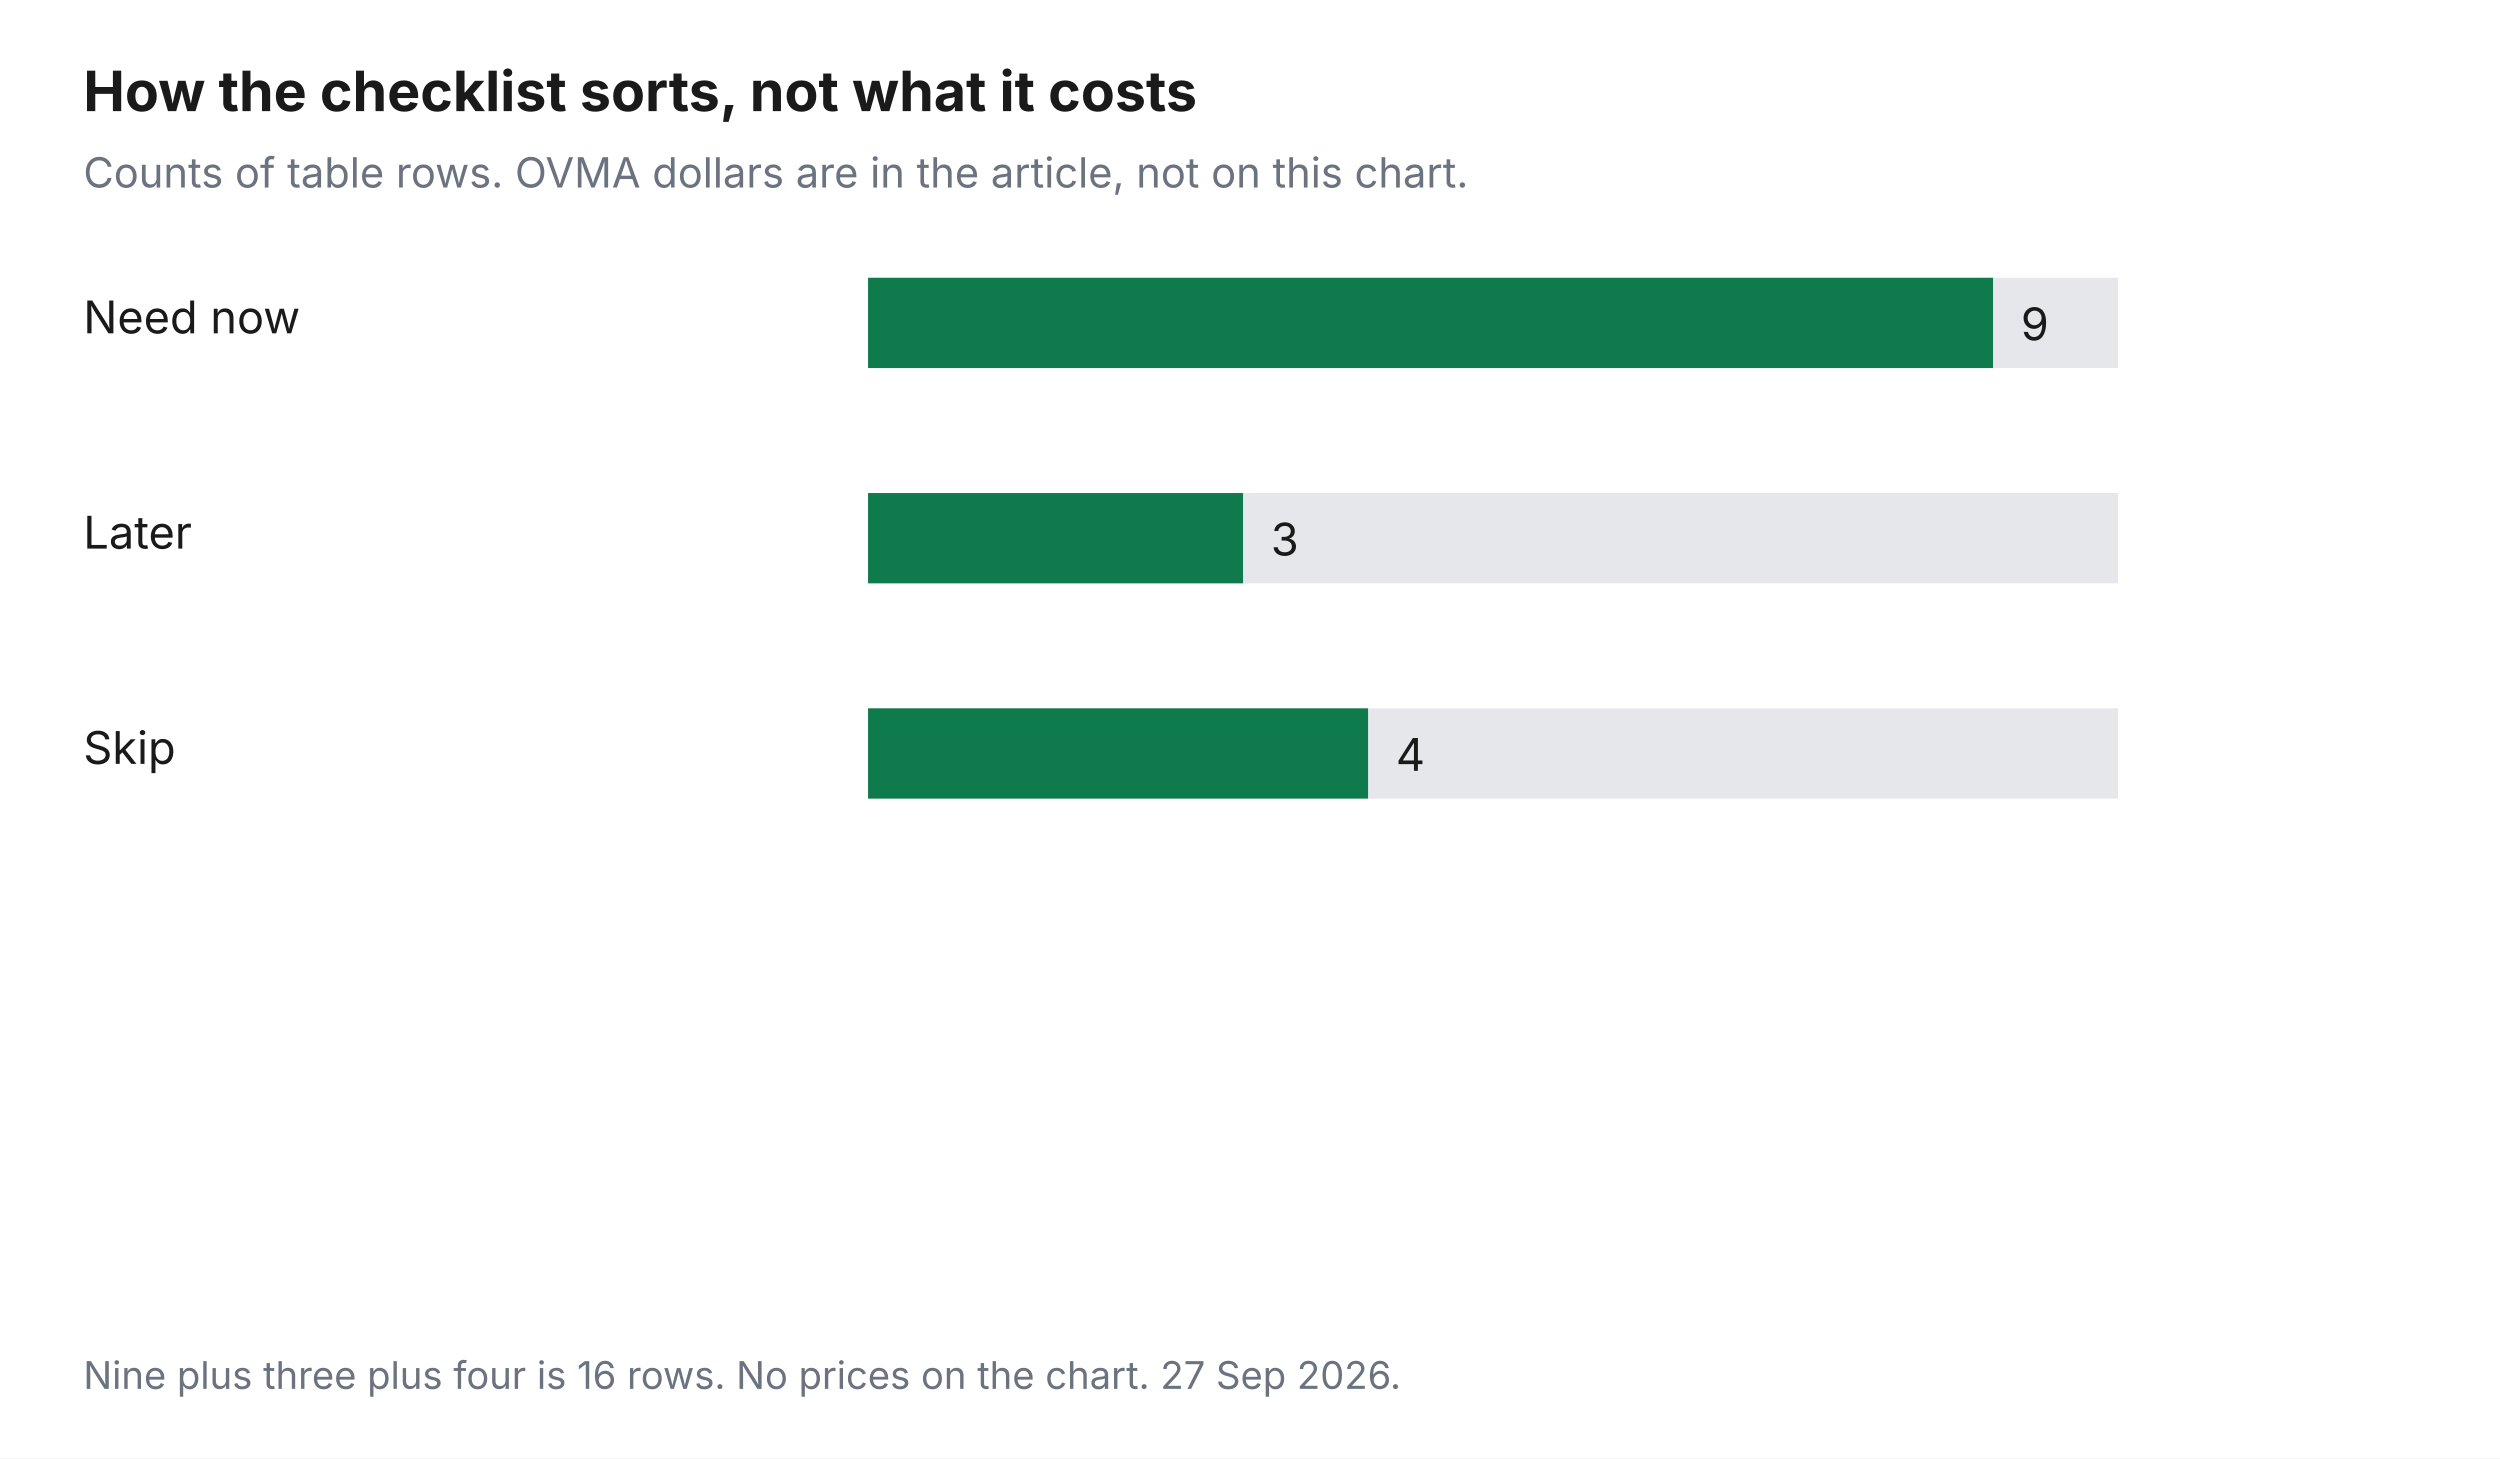
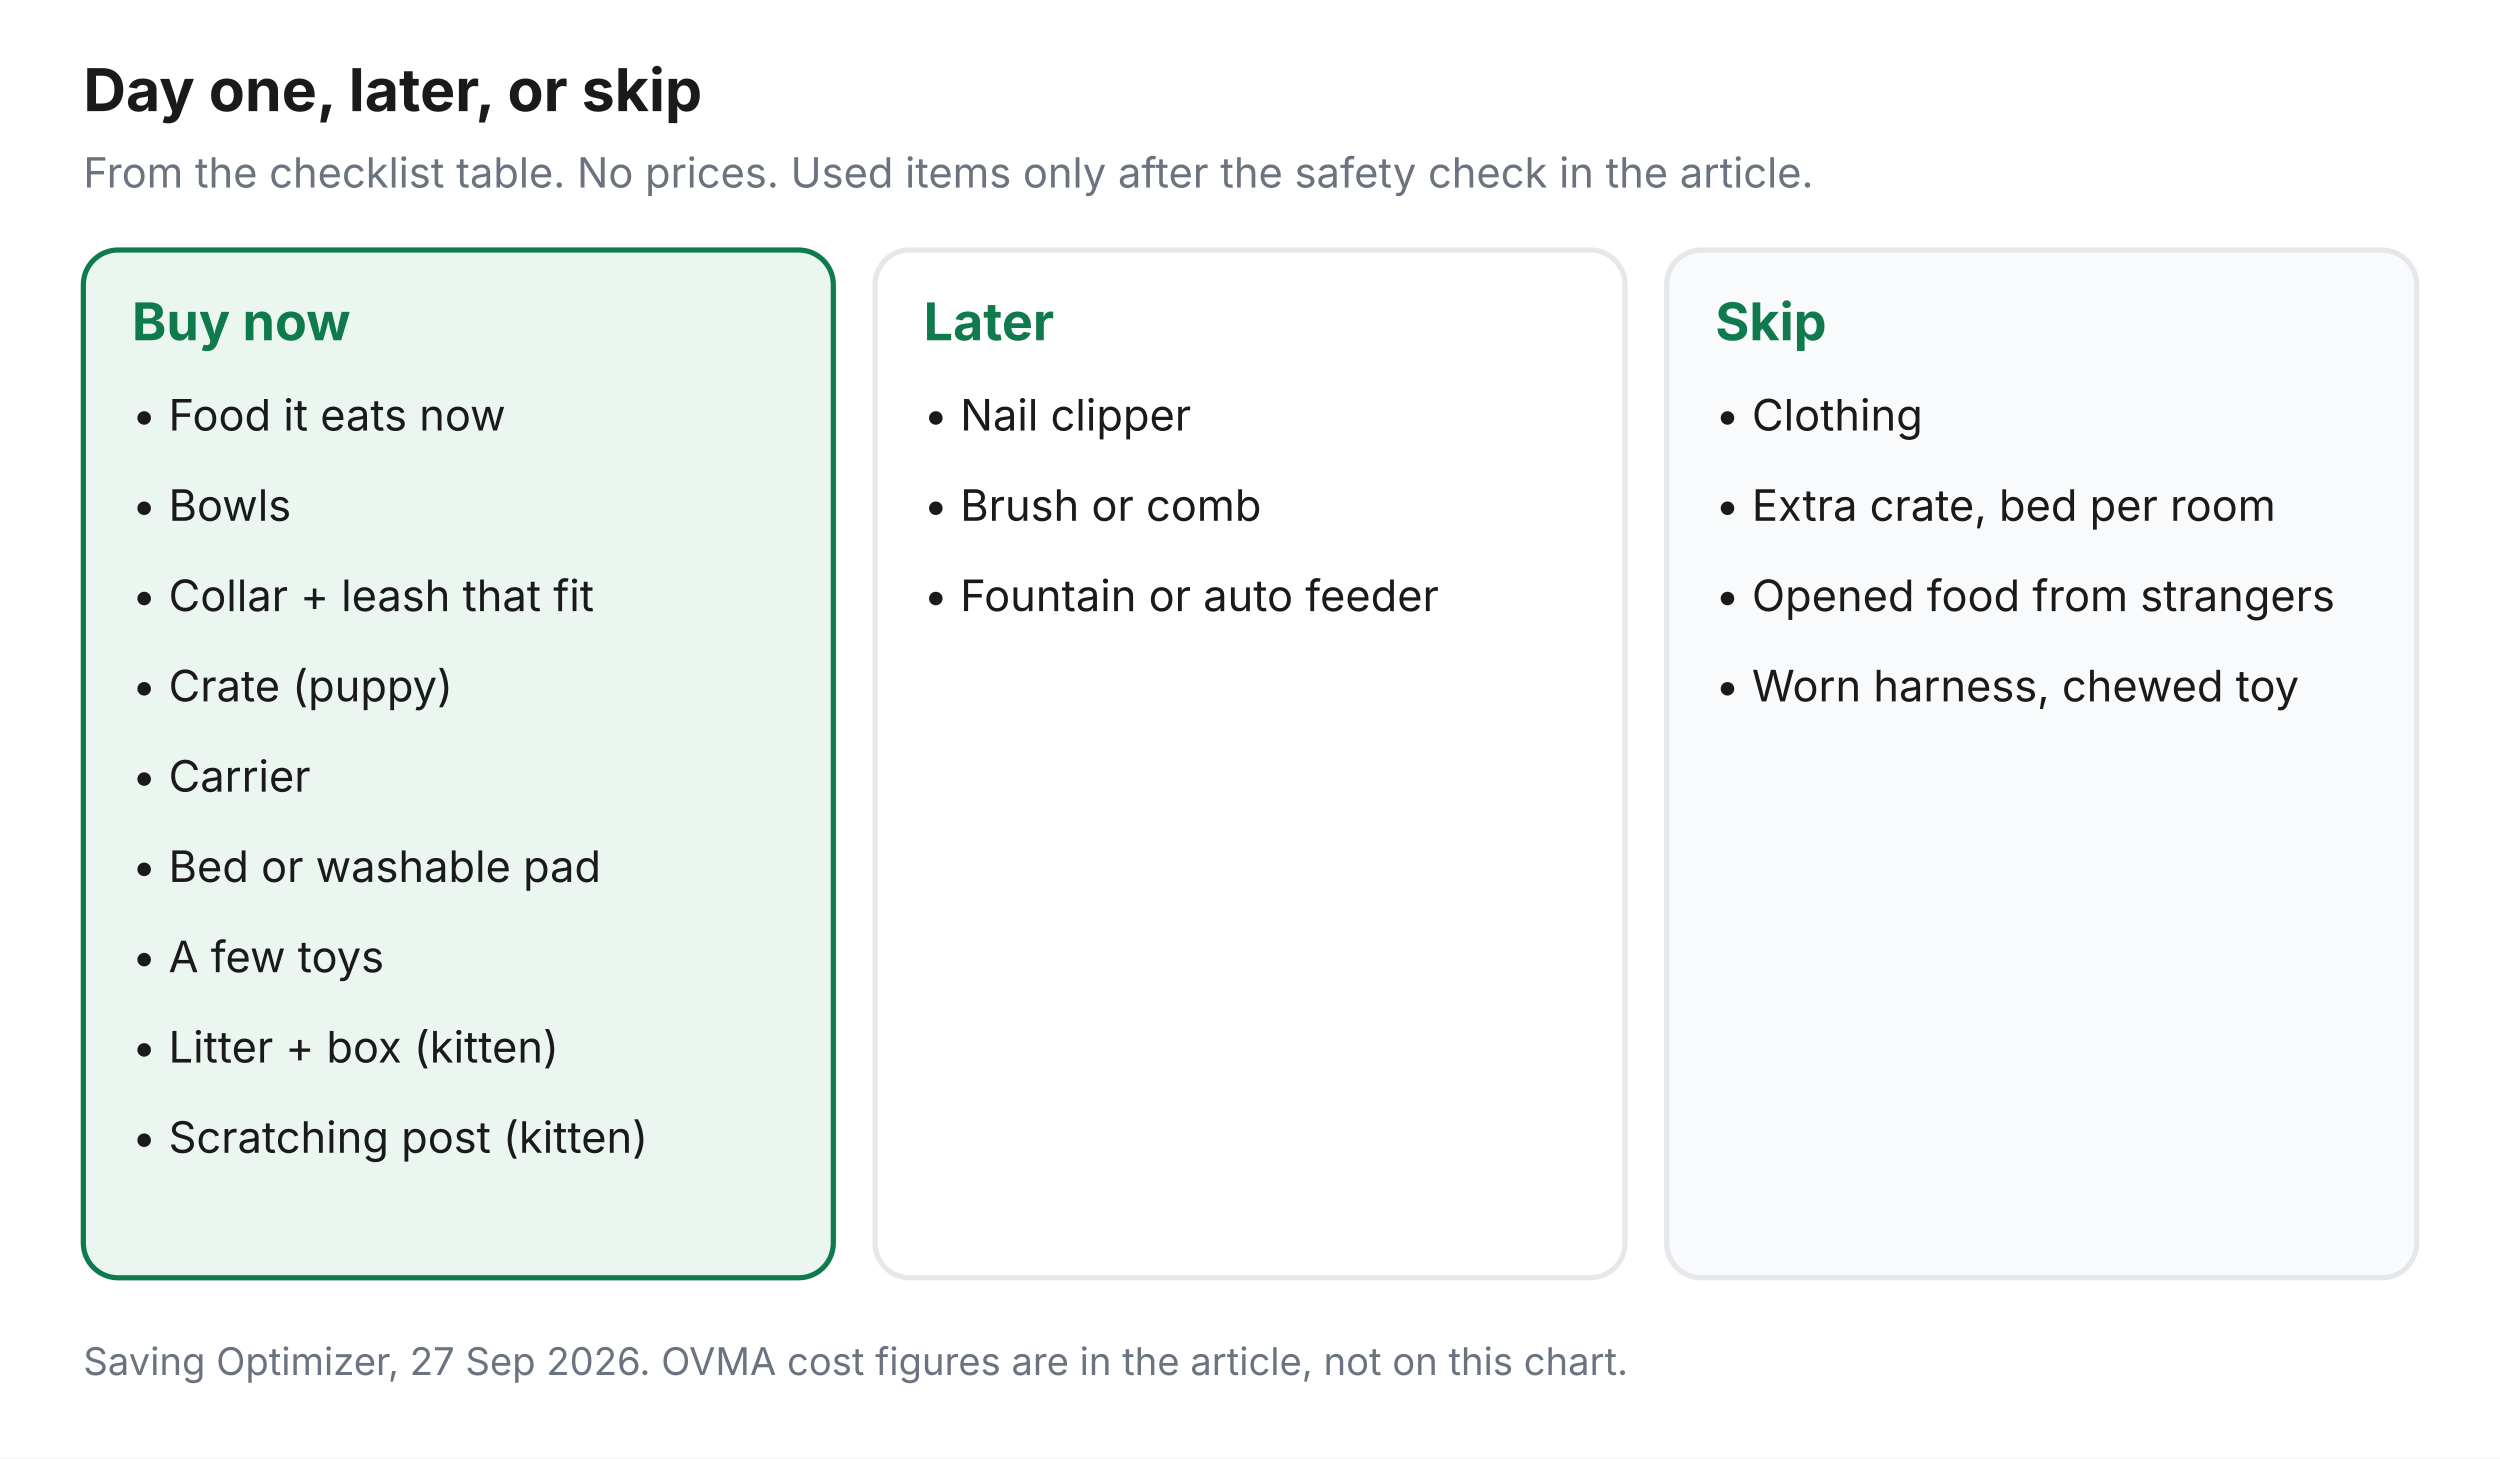
- <svg xmlns="http://www.w3.org/2000/svg" viewBox="0 0 720 420" role="img">
+ <svg xmlns="http://www.w3.org/2000/svg" viewBox="0 0 720 420" role="img" aria-labelledby="t d">
  <rect width="720" height="420" fill="#FFFFFF" />
-   <text x="24" y="32" font-family="Inter, Arial, sans-serif" font-size="16" font-weight="700" fill="#1A1A1A">How the checklist sorts, not what it costs</text>
-   <text x="24" y="54" font-family="Inter, Arial, sans-serif" font-size="12" fill="#6B7280">Counts of table rows. OVMA dollars are in the article, not on this chart.</text>
-   <text x="24" y="96" font-family="Inter, Arial, sans-serif" font-size="13" fill="#1A1A1A">Need now</text>
-   <rect x="250" y="80" width="360" height="26" fill="#E5E7EB" />
-   <rect x="250" y="80" width="324.0" height="26" fill="#0F7A4B" />
-   <text x="582.0" y="98" font-family="Inter, Arial, sans-serif" font-size="13" fill="#1A1A1A">9</text>
-   <text x="24" y="158" font-family="Inter, Arial, sans-serif" font-size="13" fill="#1A1A1A">Later</text>
-   <rect x="250" y="142" width="360" height="26" fill="#E5E7EB" />
-   <rect x="250" y="142" width="108.0" height="26" fill="#0F7A4B" />
-   <text x="366.0" y="160" font-family="Inter, Arial, sans-serif" font-size="13" fill="#1A1A1A">3</text>
-   <text x="24" y="220" font-family="Inter, Arial, sans-serif" font-size="13" fill="#1A1A1A">Skip</text>
-   <rect x="250" y="204" width="360" height="26" fill="#E5E7EB" />
-   <rect x="250" y="204" width="144.0" height="26" fill="#0F7A4B" />
-   <text x="402.0" y="222" font-family="Inter, Arial, sans-serif" font-size="13" fill="#1A1A1A">4</text>
-   <text x="24" y="400" font-family="Inter, Arial, sans-serif" font-size="11" fill="#6B7280">Nine plus three plus four is 16 rows. No prices on the chart. 27 Sep 2026.</text>
+   <text x="24" y="32" font-family="Inter, Arial, sans-serif" font-size="17" font-weight="700" fill="#1A1A1A">Day one, later, or skip</text>
+   <text x="24" y="54" font-family="Inter, Arial, sans-serif" font-size="12" fill="#6B7280">From the checklist table. No prices. Used items only after the safety check in the article.</text>
+   <rect x="24" y="72" width="216" height="296" rx="10" fill="#ECF6F1" stroke="#0F7A4B" stroke-width="1.5" />
+   <text x="38" y="98" font-family="Inter, Arial, sans-serif" font-size="15" font-weight="700" fill="#0F7A4B">Buy now</text>
+   <text x="38" y="124" font-family="Inter, Arial, sans-serif" font-size="12.5" fill="#1A1A1A">• Food it eats now</text>
+   <text x="38" y="150" font-family="Inter, Arial, sans-serif" font-size="12.5" fill="#1A1A1A">• Bowls</text>
+   <text x="38" y="176" font-family="Inter, Arial, sans-serif" font-size="12.5" fill="#1A1A1A">• Collar + leash that fit</text>
+   <text x="38" y="202" font-family="Inter, Arial, sans-serif" font-size="12.5" fill="#1A1A1A">• Crate (puppy)</text>
+   <text x="38" y="228" font-family="Inter, Arial, sans-serif" font-size="12.5" fill="#1A1A1A">• Carrier</text>
+   <text x="38" y="254" font-family="Inter, Arial, sans-serif" font-size="12.5" fill="#1A1A1A">• Bed or washable pad</text>
+   <text x="38" y="280" font-family="Inter, Arial, sans-serif" font-size="12.5" fill="#1A1A1A">• A few toys</text>
+   <text x="38" y="306" font-family="Inter, Arial, sans-serif" font-size="12.5" fill="#1A1A1A">• Litter + box (kitten)</text>
+   <text x="38" y="332" font-family="Inter, Arial, sans-serif" font-size="12.5" fill="#1A1A1A">• Scratching post (kitten)</text>
+   <rect x="252" y="72" width="216" height="296" rx="10" fill="#FFFFFF" stroke="#E5E7EB" stroke-width="1.5" />
+   <text x="266" y="98" font-family="Inter, Arial, sans-serif" font-size="15" font-weight="700" fill="#0F7A4B">Later</text>
+   <text x="266" y="124" font-family="Inter, Arial, sans-serif" font-size="12.5" fill="#1A1A1A">• Nail clipper</text>
+   <text x="266" y="150" font-family="Inter, Arial, sans-serif" font-size="12.5" fill="#1A1A1A">• Brush or comb</text>
+   <text x="266" y="176" font-family="Inter, Arial, sans-serif" font-size="12.5" fill="#1A1A1A">• Fountain or auto feeder</text>
+   <rect x="480" y="72" width="216" height="296" rx="10" fill="#F9FAFB" stroke="#E5E7EB" stroke-width="1.5" />
+   <text x="494" y="98" font-family="Inter, Arial, sans-serif" font-size="15" font-weight="700" fill="#0F7A4B">Skip</text>
+   <text x="494" y="124" font-family="Inter, Arial, sans-serif" font-size="12.5" fill="#1A1A1A">• Clothing</text>
+   <text x="494" y="150" font-family="Inter, Arial, sans-serif" font-size="12.5" fill="#1A1A1A">• Extra crate, bed per room</text>
+   <text x="494" y="176" font-family="Inter, Arial, sans-serif" font-size="12.5" fill="#1A1A1A">• Opened food from strangers</text>
+   <text x="494" y="202" font-family="Inter, Arial, sans-serif" font-size="12.5" fill="#1A1A1A">• Worn harness, chewed toy</text>
+   <text x="24" y="396" font-family="Inter, Arial, sans-serif" font-size="11" fill="#6B7280">Saving Optimizer, 27 Sep 2026. OVMA cost figures are in the article, not on this chart.</text>
</svg>
